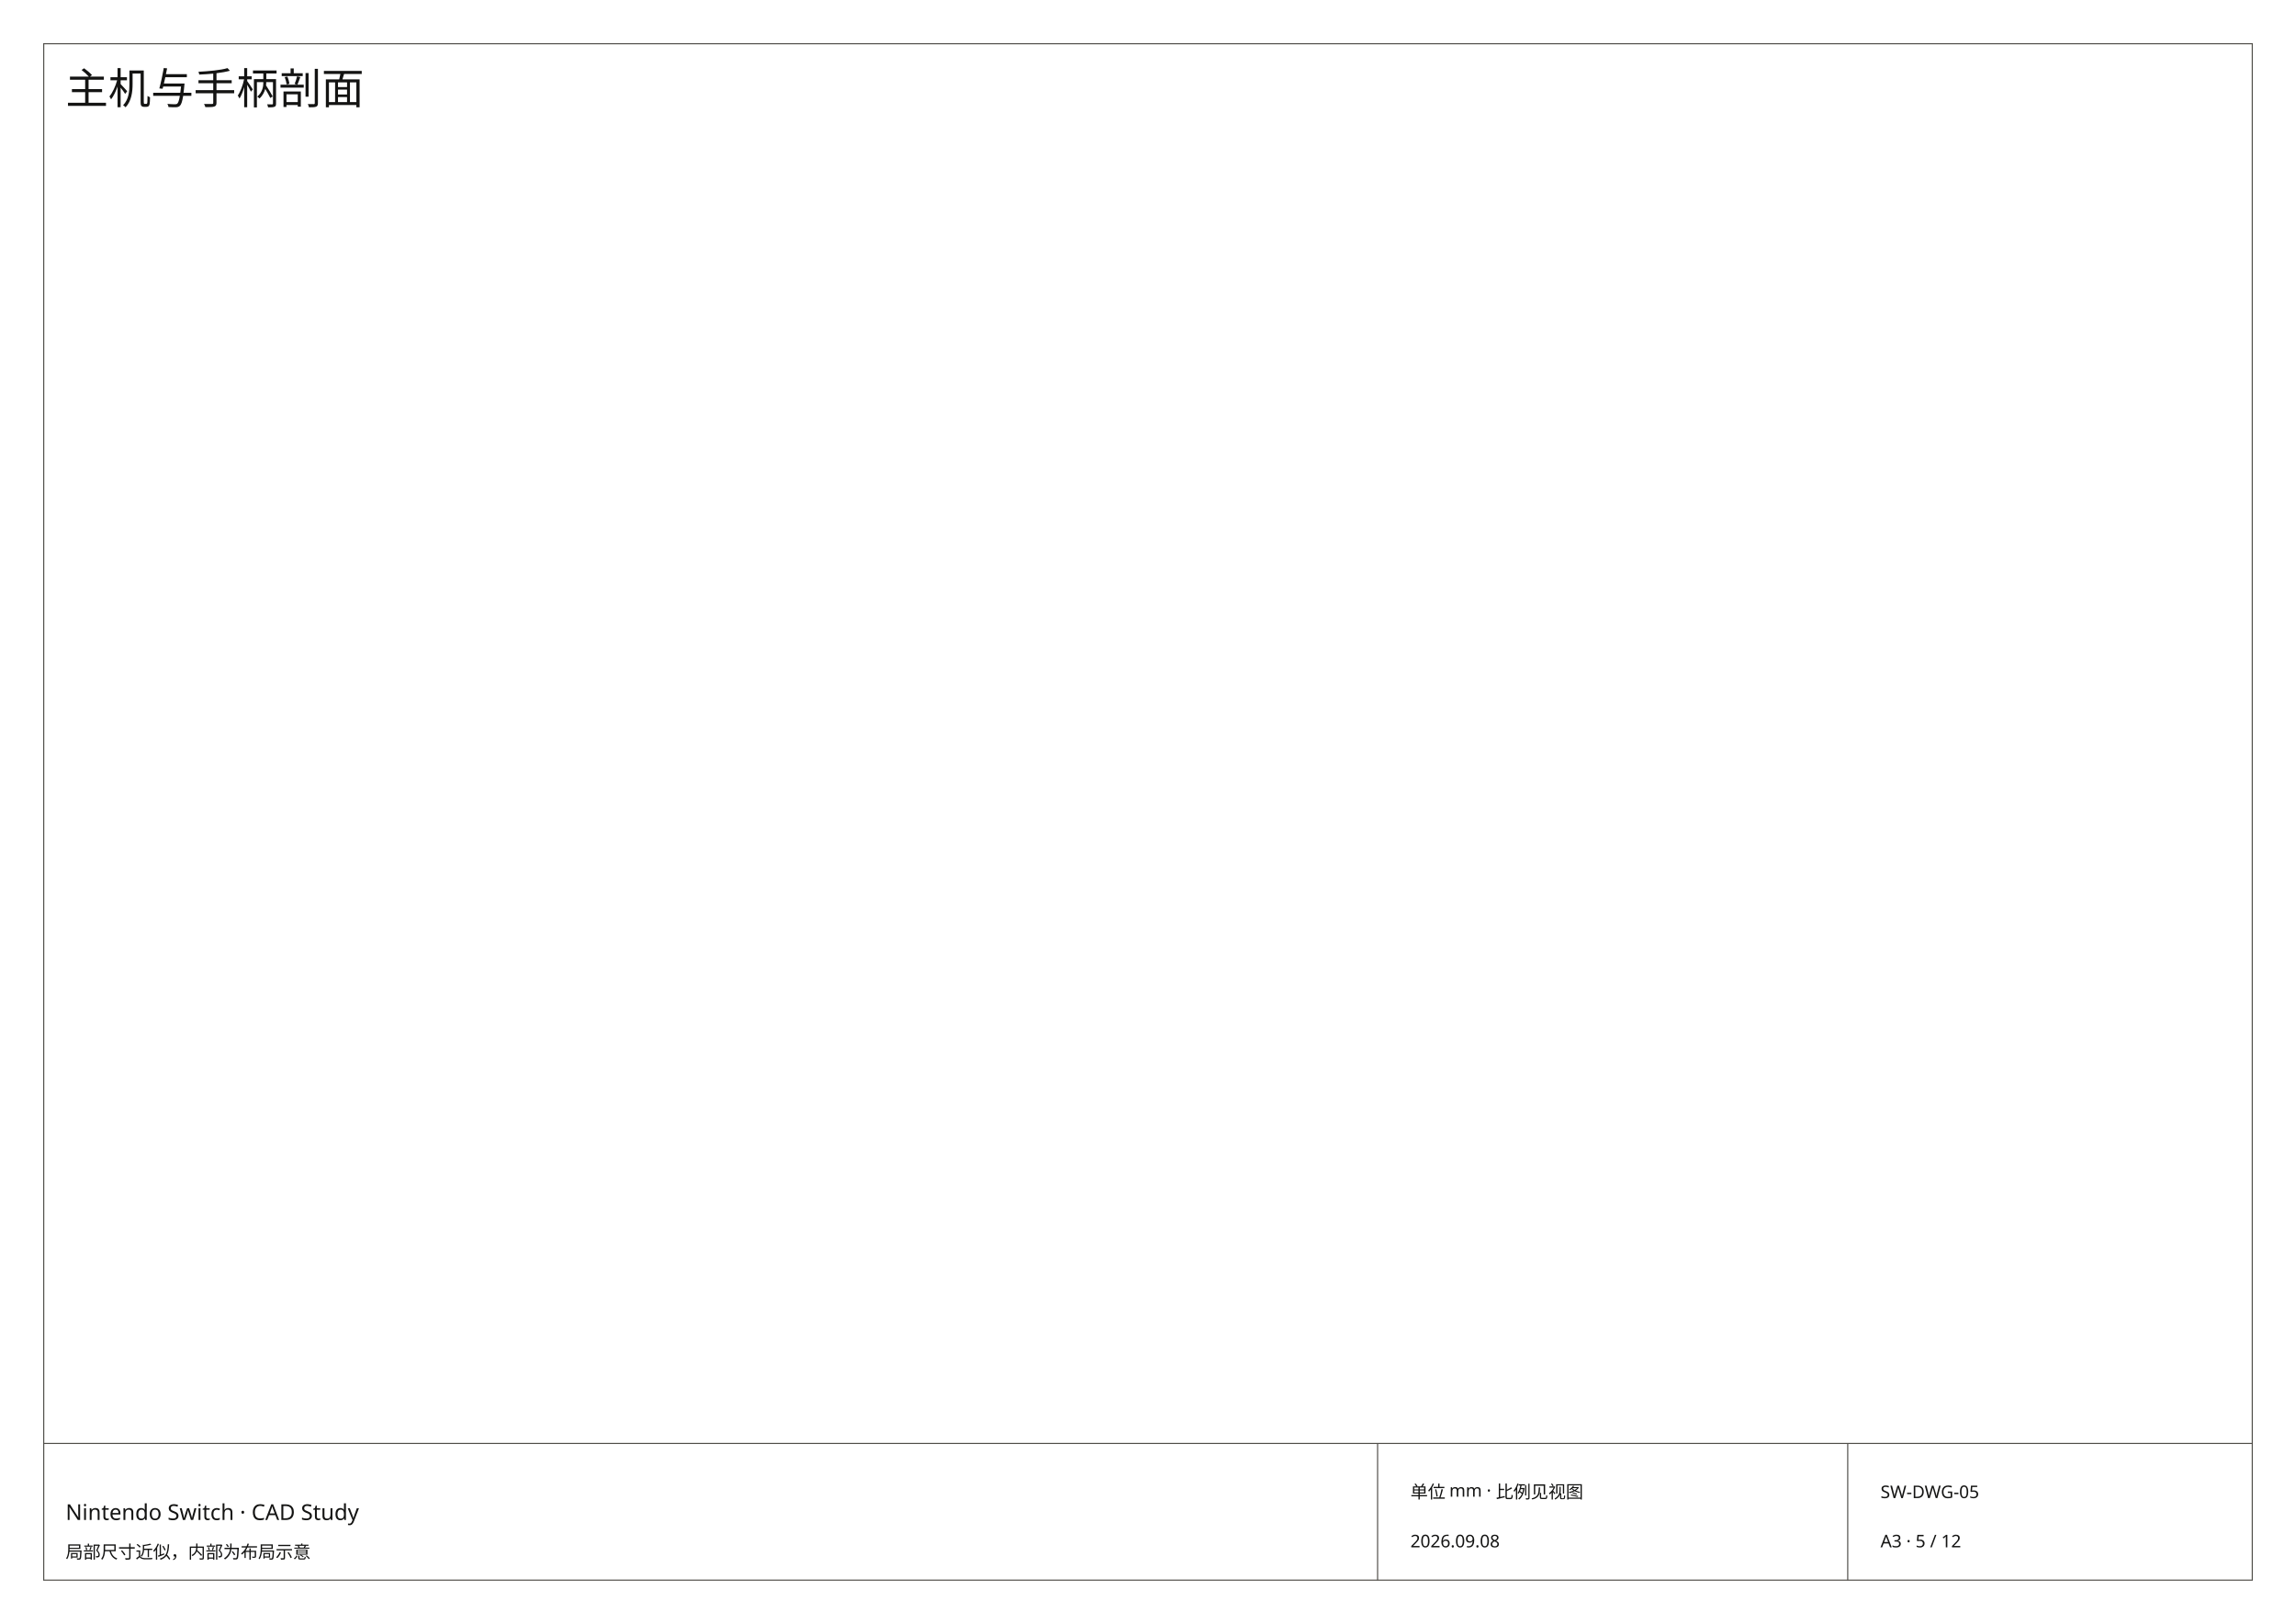
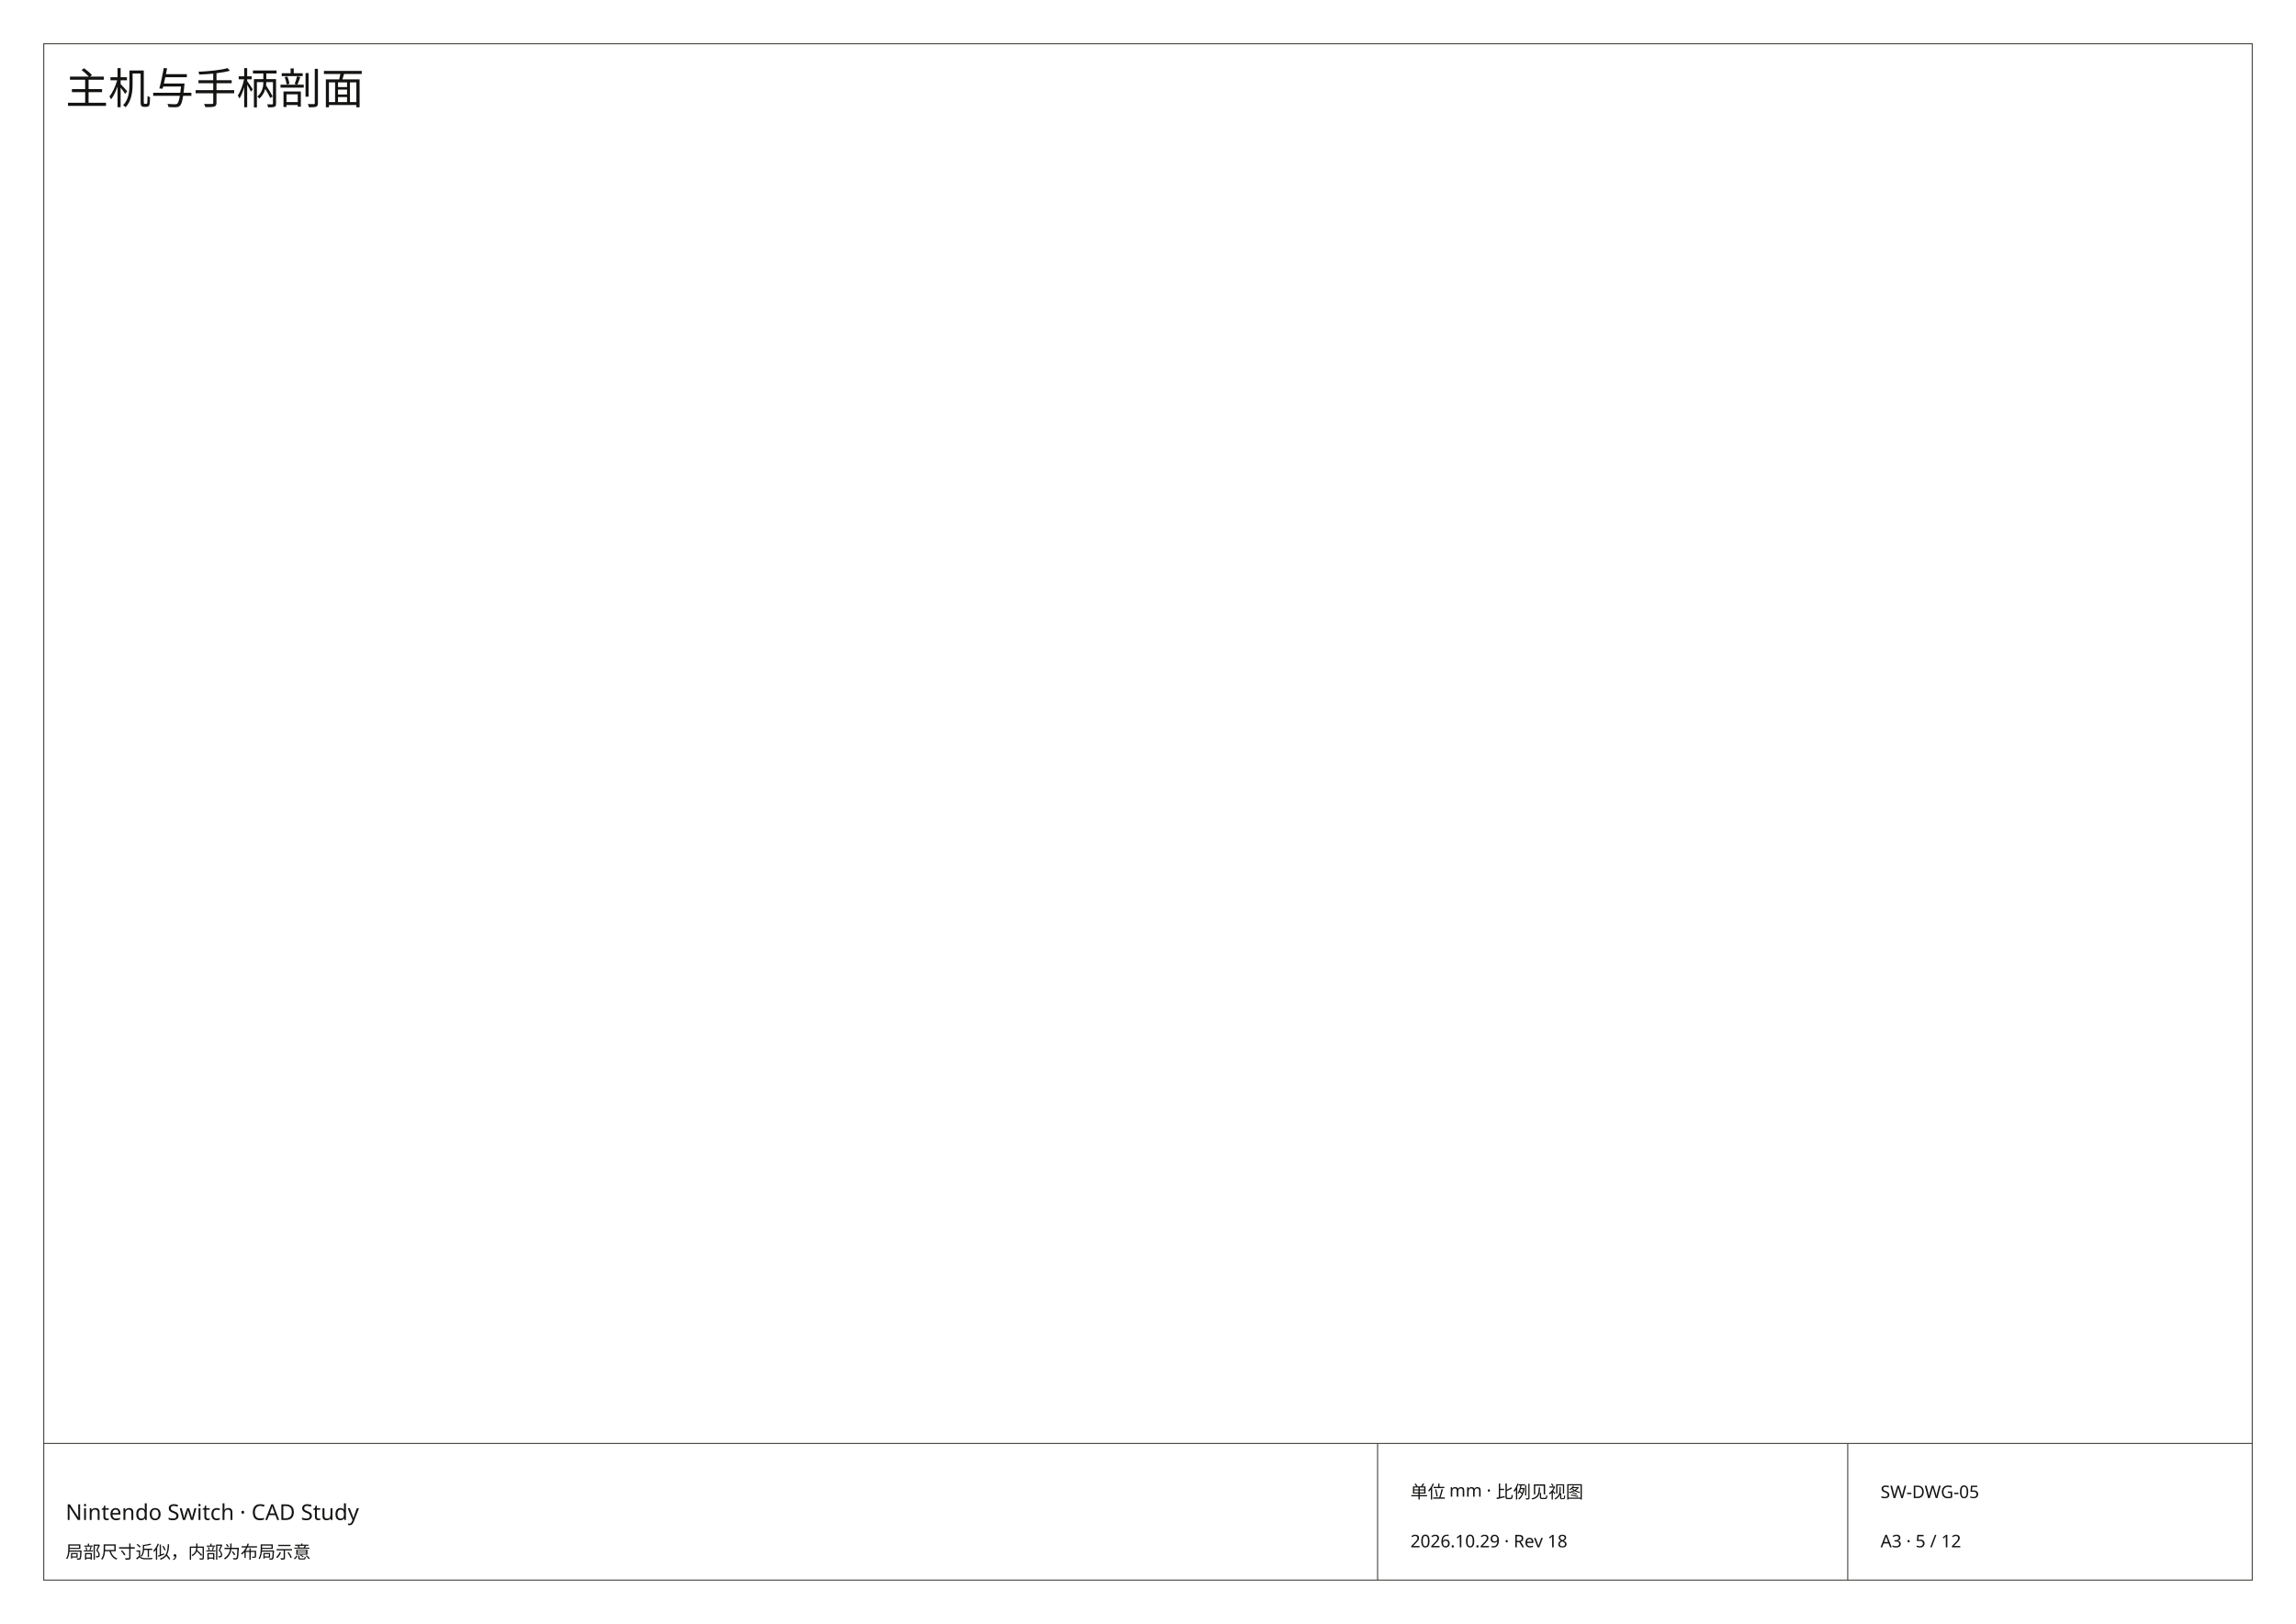
<svg xmlns="http://www.w3.org/2000/svg" width="420mm" height="297mm" viewBox="0 0 420 297">
  <g fill="none" stroke="#504e49" stroke-width=".2">
    <rect x="8" y="8" width="404" height="281" />
    <path d="M 8 264 H 412 M 252 264 V 289 M 338 264 V 289" />
  </g>
  <g font-family="TsangerJinKai02" fill="#141413">
    <text x="12" y="19" font-size="7.8">主机与手柄剖面</text>
    <text x="12" y="278" font-size="4.0">Nintendo Switch · CAD Study</text>
    <text x="12" y="285" font-size="3.2">局部尺寸近似，内部为布局示意</text>
    <text x="258" y="274" font-size="3.2">单位 mm · 比例见视图</text>
-     <text x="258" y="283" font-size="3.2">2026.09.08</text>
+     <text x="258" y="283" font-size="3.2">2026.10.29 · Rev 18</text>
    <text x="344" y="274" font-size="3.2">SW-DWG-05</text>
    <text x="344" y="283" font-size="3.2">A3 · 5 / 12</text>
  </g>
</svg>
